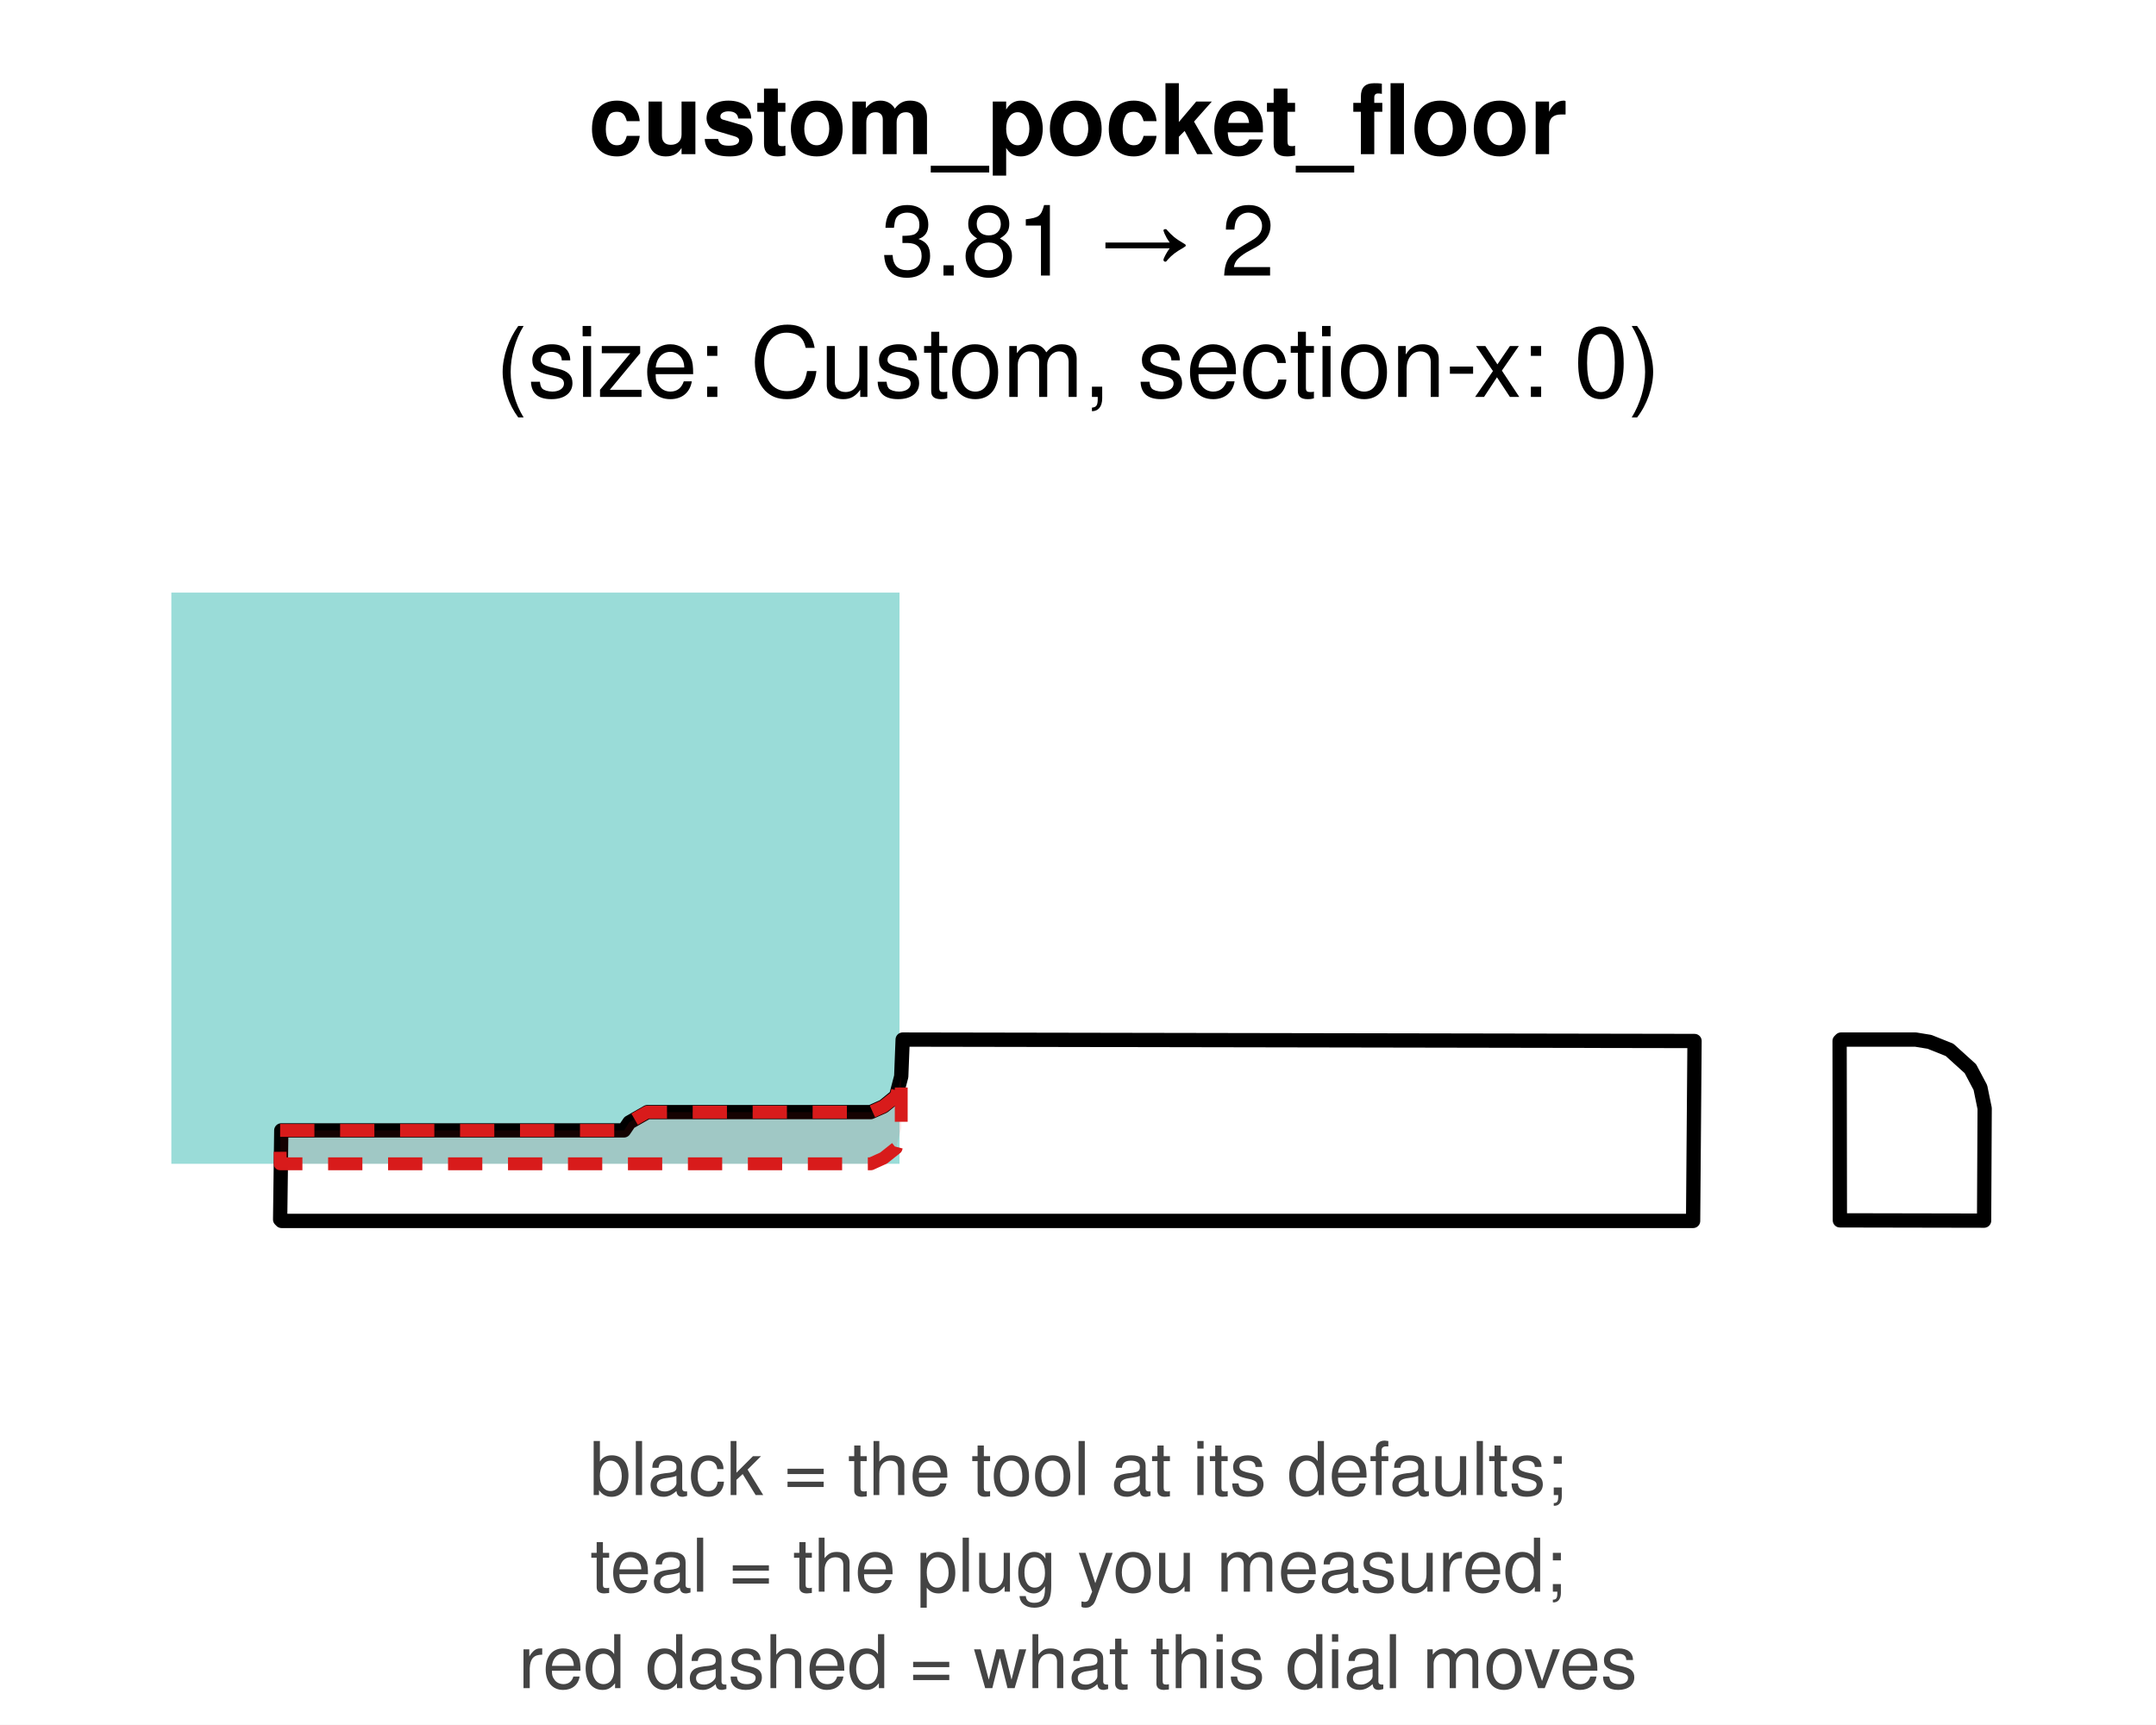
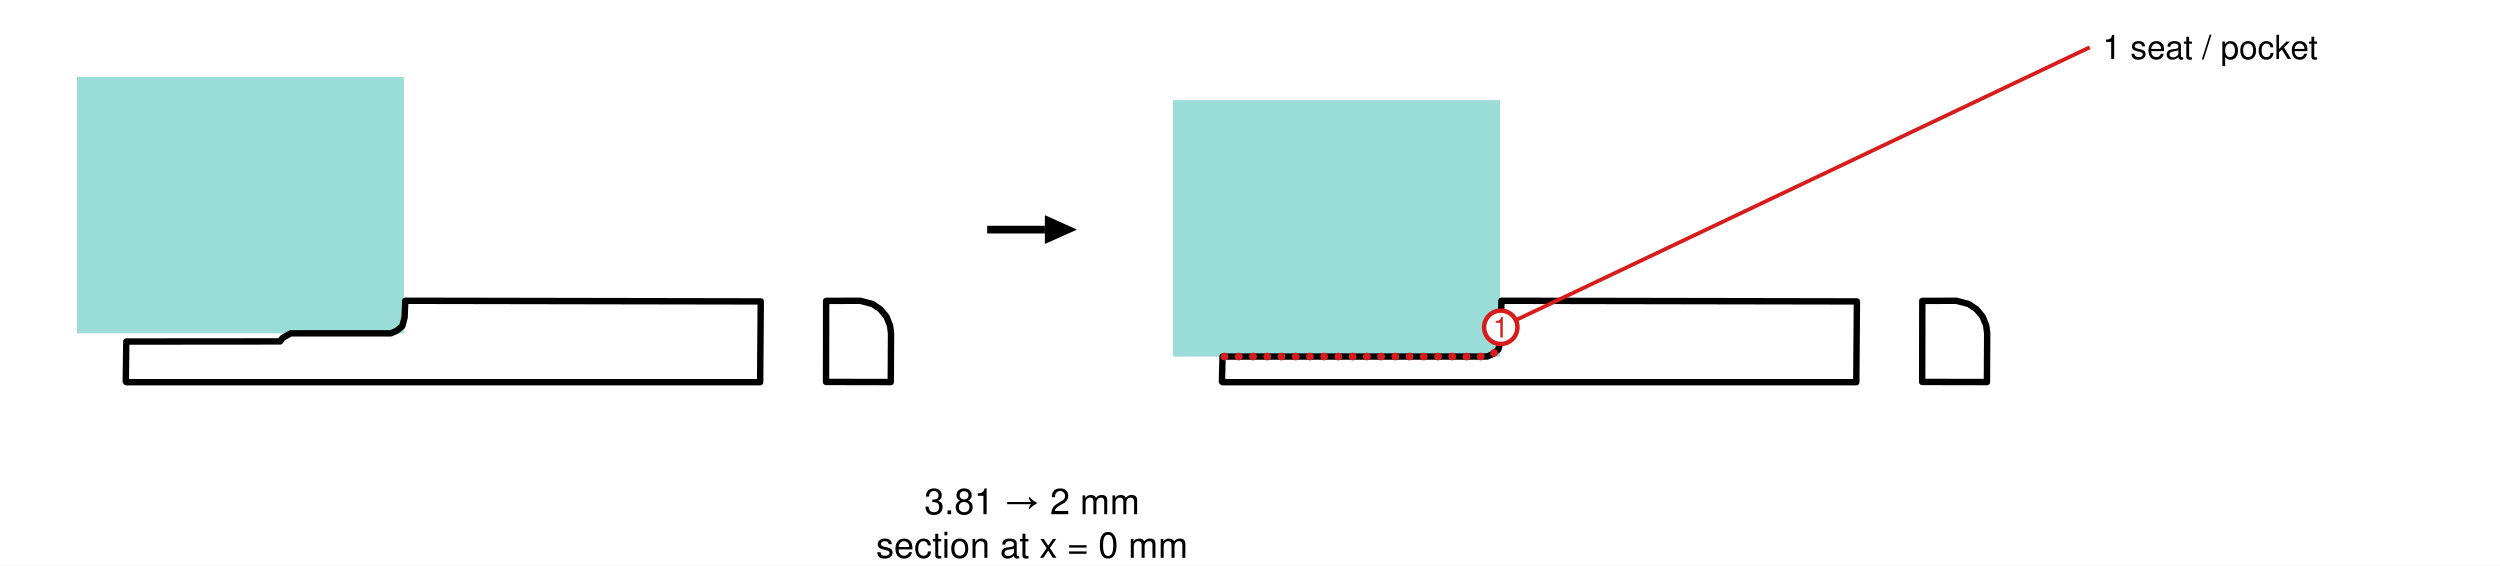
- <svg xmlns="http://www.w3.org/2000/svg" width="75.50mm" height="60.39mm" viewBox="0 0 75.50 60.39" role="img">
-   <rect width="75.50" height="60.39" fill="white" />
-   <text x="37.75" y="5.40" font-family="Helvetica, Arial, sans-serif" font-size="3.40" font-weight="bold" text-anchor="middle" fill="#000">custom_pocket_floor</text>
-   <text x="37.75" y="9.65" font-family="Helvetica, Arial, sans-serif" font-size="3.40" text-anchor="middle" fill="#000">3.81 → 2</text>
-   <text x="37.75" y="13.90" font-family="Helvetica, Arial, sans-serif" font-size="3.40" text-anchor="middle" fill="#000">(size: Custom, section-x: 0)</text>
-   <path d="M 6.00 20.75 L 31.50 20.75 L 31.50 40.75 L 6.00 40.75 L 6.00 20.75 Z" fill="#20b2aa" fill-rule="evenodd" fill-opacity="0.45" stroke="none" />
-   <path d="M 64.42 36.45 L 64.47 36.40 L 67.08 36.40 L 67.57 36.48 L 68.27 36.76 L 69.00 37.42 L 69.35 38.08 L 69.50 38.81 L 69.48 42.74 L 64.43 42.73 L 64.42 36.45 Z" fill="none" stroke="#000" stroke-width="0.5" stroke-linejoin="round" stroke-linecap="round" />
-   <path d="M 9.86 42.75 L 9.81 42.70 L 9.85 39.58 L 21.85 39.58 L 22.04 39.30 L 22.67 38.94 L 30.49 38.94 L 30.94 38.74 L 31.38 38.38 L 31.56 37.69 L 31.61 36.40 L 59.34 36.45 L 59.29 42.75 L 9.86 42.75 Z" fill="none" stroke="#000" stroke-width="0.5" stroke-linejoin="round" stroke-linecap="round" />
-   <path d="M 9.81 39.58 L 21.86 39.58 L 22.03 39.30 L 22.66 38.94 L 30.50 38.94 L 30.94 38.74 L 31.38 38.39 L 31.56 37.69 L 31.56 39.50 L 31.38 40.20 L 30.94 40.55 L 30.50 40.75 L 9.81 40.75 L 9.81 39.58 Z" fill="#d81b1b" fill-rule="evenodd" fill-opacity="0.1" stroke="#d81b1b" stroke-width="0.45" stroke-linejoin="round" stroke-dasharray="1.2,0.9" />
-   <text x="37.75" y="52.35" font-family="Helvetica, Arial, sans-serif" font-size="2.60" text-anchor="middle" fill="#444444">black = the tool at its defaults;</text>
-   <text x="37.75" y="55.73" font-family="Helvetica, Arial, sans-serif" font-size="2.60" text-anchor="middle" fill="#444444">teal = the plug you measured;</text>
-   <text x="37.75" y="59.11" font-family="Helvetica, Arial, sans-serif" font-size="2.60" text-anchor="middle" fill="#444444">red dashed = what this dial moves</text>
+ <svg xmlns="http://www.w3.org/2000/svg" width="195.00mm" height="44.11mm" viewBox="0 0 195.00 44.11" role="img">
+   <rect width="195.00" height="44.11" fill="white" />
+   <g class="panel" id="before">
+     <path d="M 6.00 6.00 L 31.50 6.00 L 31.50 26.00 L 6.00 26.00 L 6.00 6.00 Z" fill="#20b2aa" fill-rule="evenodd" fill-opacity="0.45" stroke="none" />
+     <path d="M 69.50 25.99 L 69.48 29.80 L 64.43 29.79 L 64.44 23.47 L 67.09 23.46 L 68.05 23.71 L 68.66 24.12 L 69.14 24.69 L 69.42 25.38 L 69.50 25.99 Z" fill="none" stroke="#000" stroke-width="0.5" stroke-linejoin="round" stroke-linecap="round" />
+     <path d="M 9.86 29.81 L 9.81 29.76 L 9.85 26.64 L 21.85 26.63 L 22.04 26.36 L 22.67 26.00 L 30.49 26.00 L 30.94 25.80 L 31.38 25.44 L 31.56 24.75 L 31.61 23.46 L 59.34 23.51 L 59.29 29.81 L 9.86 29.81 Z" fill="none" stroke="#000" stroke-width="0.5" stroke-linejoin="round" stroke-linecap="round" />
+   </g>
+   <g class="arrow">
+     <line x1="77.00" y1="17.91" x2="81.50" y2="17.91" stroke="#000" stroke-width="0.6" />
+     <polygon points="84.00,17.91 81.50,16.78 81.50,19.03" fill="#000" />
+     <text x="80.50" y="40.11" font-family="Helvetica, Arial, sans-serif" font-size="2.80" text-anchor="middle" fill="#000">3.81 → 2 mm</text>
+     <text x="80.50" y="43.51" font-family="Helvetica, Arial, sans-serif" font-size="2.80" text-anchor="middle" fill="#000">section at x = 0 mm</text>
+   </g>
+   <g class="panel" id="after" transform="translate(85.50 0)">
+     <path d="M 6.00 7.81 L 31.50 7.81 L 31.50 27.81 L 6.00 27.81 L 6.00 7.81 Z" fill="#20b2aa" fill-rule="evenodd" fill-opacity="0.45" stroke="none" />
+     <path d="M 69.50 25.99 L 69.48 29.80 L 64.43 29.79 L 64.44 23.47 L 67.09 23.46 L 68.05 23.71 L 68.66 24.12 L 69.14 24.69 L 69.42 25.38 L 69.50 25.99 Z" fill="none" stroke="#000" stroke-width="0.5" stroke-linejoin="round" stroke-linecap="round" />
+     <path d="M 9.86 29.81 L 9.81 29.76 L 9.86 27.81 L 30.50 27.81 L 30.94 27.61 L 31.37 27.26 L 31.56 26.57 L 31.61 23.46 L 59.34 23.51 L 59.29 29.81 L 9.86 29.81 Z" fill="none" stroke="#000" stroke-width="0.5" stroke-linejoin="round" stroke-linecap="round" />
+     <path d="M 10.01 27.81 L 30.50 27.81 L 30.94 27.61 L 31.37 27.26 L 31.56 26.57 L 31.56 25.53" fill="none" stroke="#d81b1b" stroke-width="0.6" stroke-linecap="round" stroke-linejoin="round" stroke-dasharray="0.01,1.1" />
+     <circle cx="31.56" cy="25.53" r="1.3" fill="white" stroke="#d81b1b" stroke-width="0.35" />
+     <text x="31.56" y="26.32" font-family="Helvetica, Arial, sans-serif" font-size="2.20" text-anchor="middle" fill="#d81b1b">1</text>
+   </g>
+   <g class="key">
+     <text x="164.00" y="4.60" font-family="Helvetica, Arial, sans-serif" font-size="2.60" text-anchor="start" fill="#000">1 seat / pocket</text>
+   </g>
+   <g class="leaders">
+     <line x1="118.23" y1="24.97" x2="163.00" y2="3.69" stroke="#d81b1b" stroke-width="0.3" />
+   </g>
</svg>
